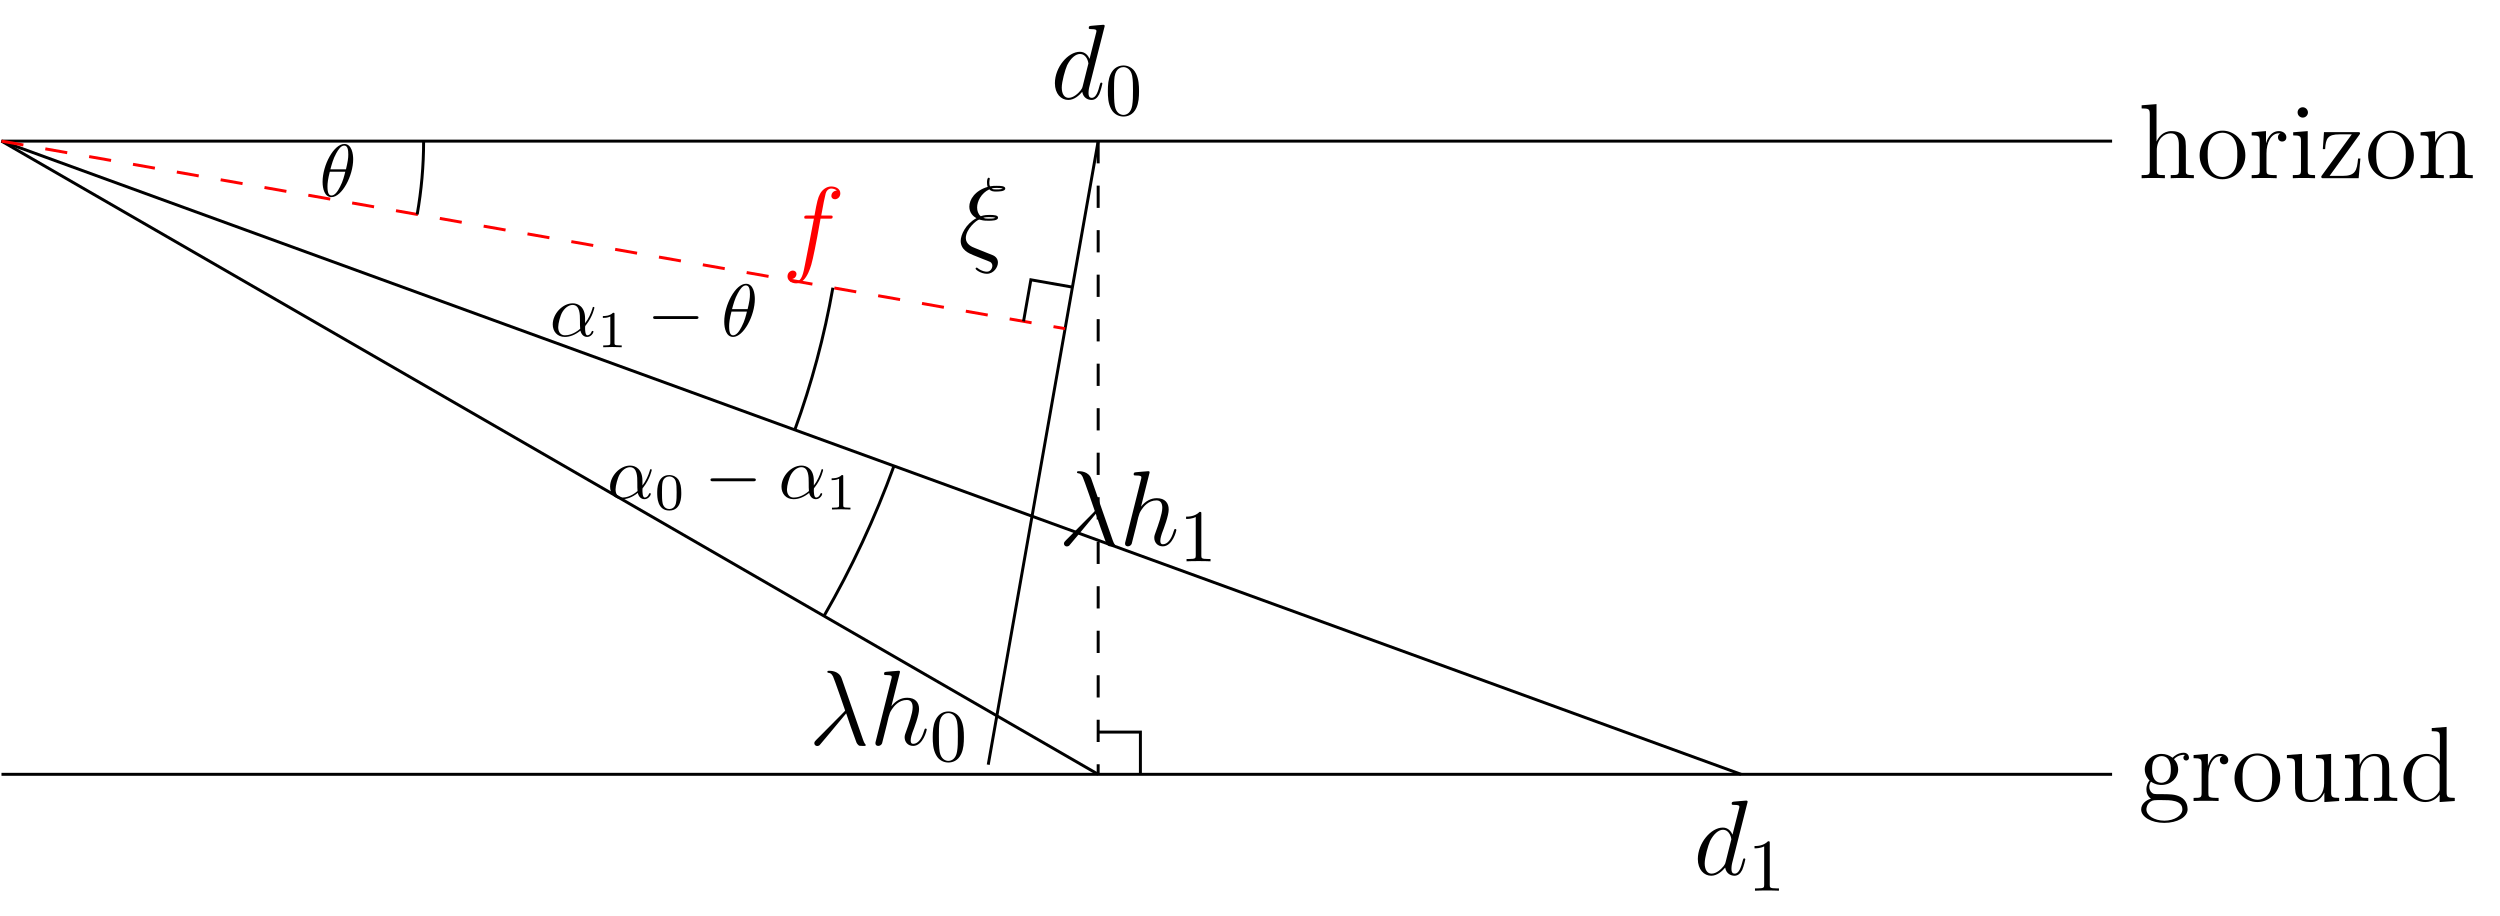
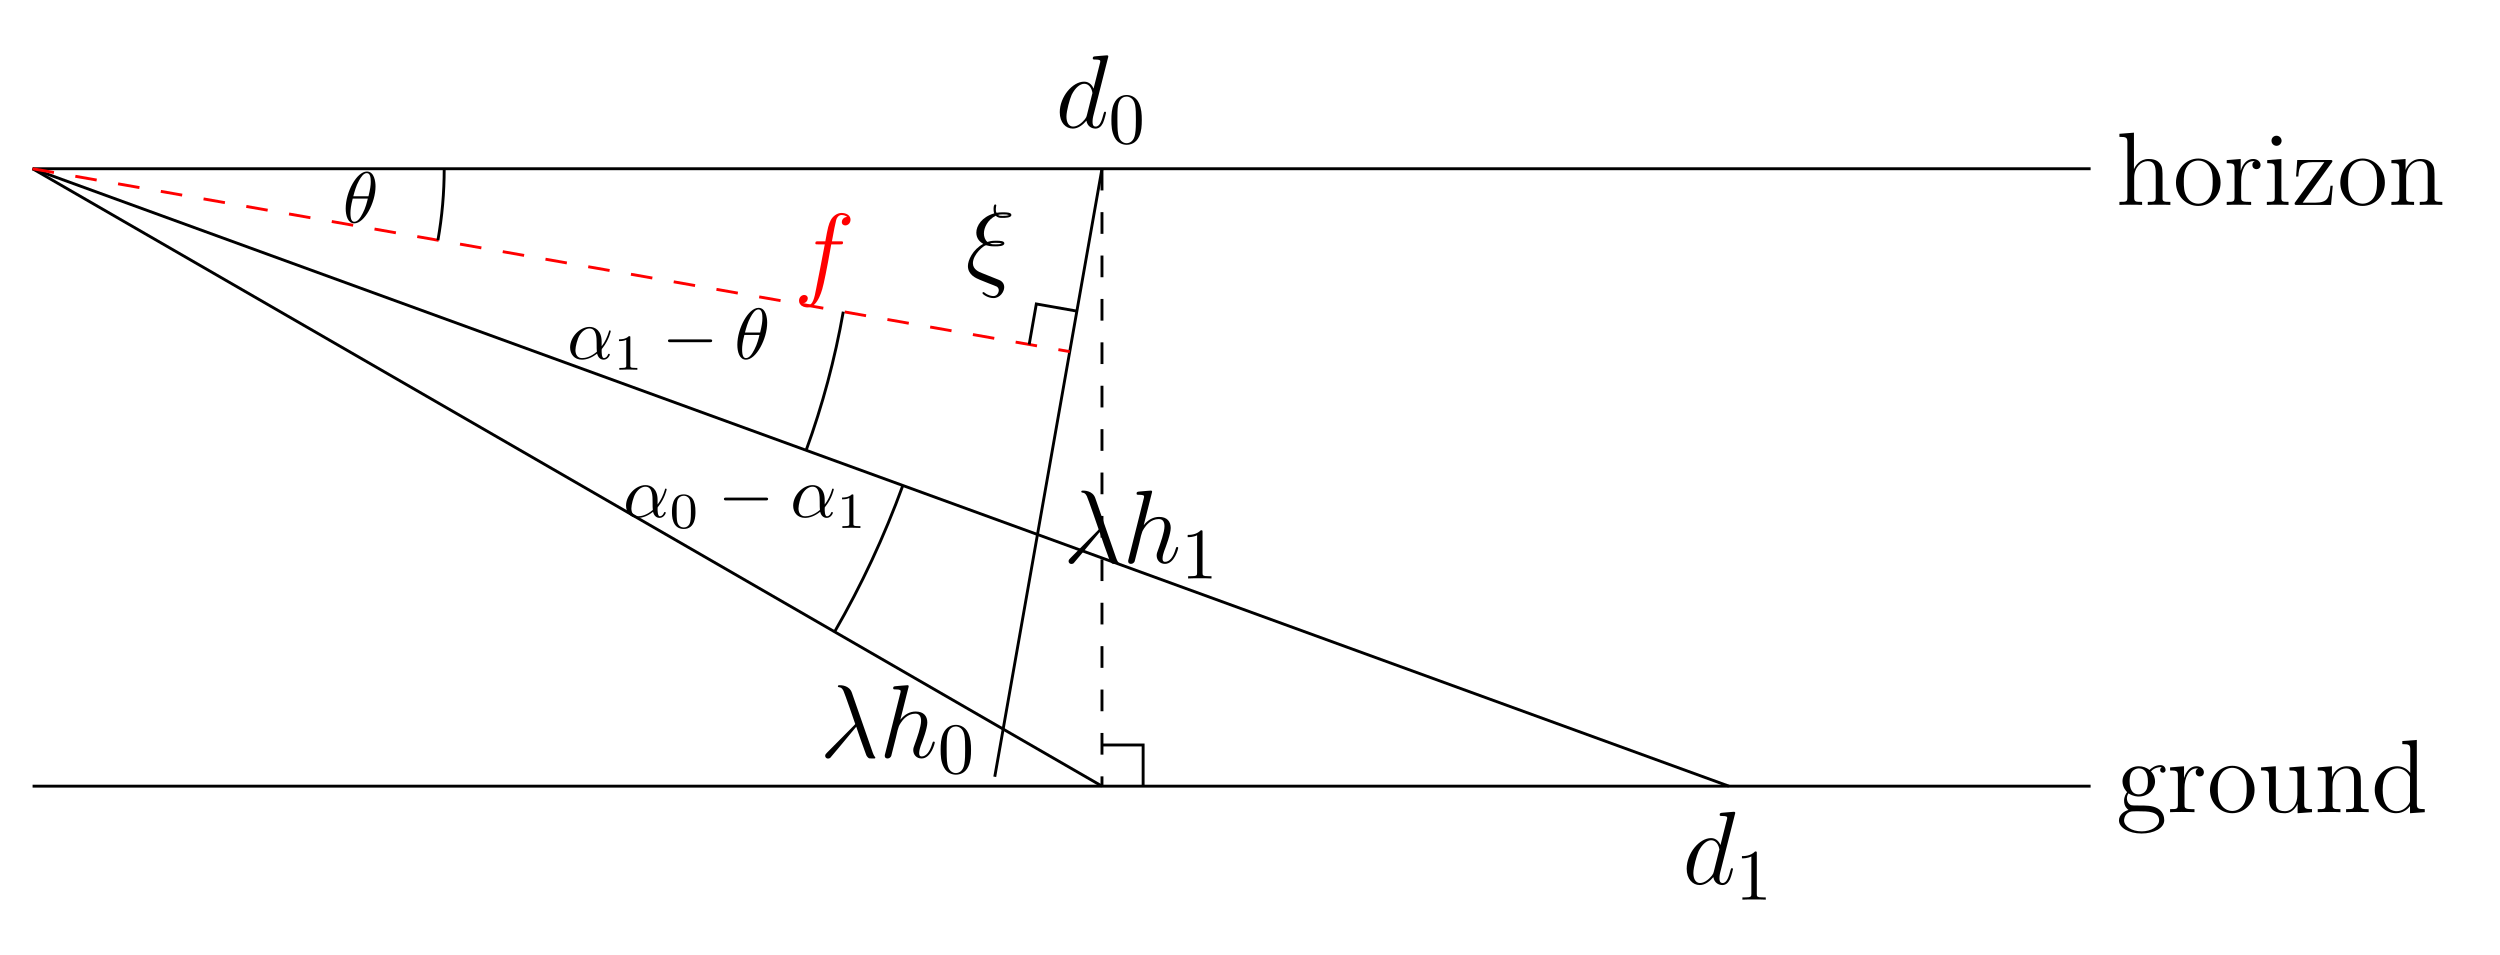
- <svg xmlns="http://www.w3.org/2000/svg" xmlns:xlink="http://www.w3.org/1999/xlink" width="335.767" height="122.949" viewBox="0 0 335.767 122.949">
+ <svg xmlns="http://www.w3.org/2000/svg" xmlns:xlink="http://www.w3.org/1999/xlink" width="344.346" height="131.528" viewBox="0 0 344.346 131.528">
  <defs>
    <g>
      <g id="glyph-0-0">
        <path d="M 6.391 -3.484 C 6.391 -4.812 6.391 -5.219 6.047 -5.688 C 5.641 -6.234 4.969 -6.328 4.469 -6.328 C 3.234 -6.328 2.672 -5.391 2.469 -4.953 L 2.453 -4.953 L 2.453 -9.953 L 0.453 -9.797 L 0.453 -9.375 C 1.438 -9.375 1.547 -9.281 1.547 -8.578 L 1.547 -1.062 C 1.547 -0.422 1.391 -0.422 0.453 -0.422 L 0.453 0 C 0.828 -0.031 1.609 -0.031 2.016 -0.031 C 2.422 -0.031 3.203 -0.031 3.578 0 L 3.578 -0.422 C 2.656 -0.422 2.484 -0.422 2.484 -1.062 L 2.484 -3.734 C 2.484 -5.234 3.469 -6.031 4.359 -6.031 C 5.25 -6.031 5.453 -5.312 5.453 -4.438 L 5.453 -1.062 C 5.453 -0.422 5.297 -0.422 4.359 -0.422 L 4.359 0 C 4.734 -0.031 5.516 -0.031 5.906 -0.031 C 6.328 -0.031 7.094 -0.031 7.469 0 L 7.469 -0.422 C 6.75 -0.422 6.391 -0.422 6.391 -0.844 Z M 6.391 -3.484 " />
      </g>
      <g id="glyph-0-1">
        <path d="M 6.578 -3.062 C 6.578 -4.922 5.172 -6.391 3.516 -6.391 C 1.797 -6.391 0.438 -4.875 0.438 -3.062 C 0.438 -1.234 1.859 0.141 3.5 0.141 C 5.188 0.141 6.578 -1.266 6.578 -3.062 Z M 3.516 -0.172 C 2.984 -0.172 2.344 -0.406 1.922 -1.109 C 1.531 -1.75 1.516 -2.594 1.516 -3.203 C 1.516 -3.75 1.516 -4.625 1.969 -5.266 C 2.359 -5.875 3 -6.109 3.5 -6.109 C 4.062 -6.109 4.656 -5.859 5.047 -5.297 C 5.5 -4.641 5.5 -3.734 5.5 -3.203 C 5.5 -2.703 5.5 -1.812 5.125 -1.141 C 4.719 -0.438 4.062 -0.172 3.516 -0.172 Z M 3.516 -0.172 " />
      </g>
      <g id="glyph-0-2">
        <path d="M 2.391 -3.344 C 2.391 -4.734 2.969 -6.031 4.078 -6.031 C 4.188 -6.031 4.219 -6.031 4.281 -6.031 C 4.156 -5.969 3.938 -5.875 3.938 -5.5 C 3.938 -5.078 4.266 -4.922 4.484 -4.922 C 4.781 -4.922 5.062 -5.109 5.062 -5.5 C 5.062 -5.922 4.672 -6.328 4.062 -6.328 C 2.844 -6.328 2.422 -5 2.344 -4.734 L 2.328 -4.734 L 2.328 -6.328 L 0.406 -6.172 L 0.406 -5.75 C 1.375 -5.75 1.484 -5.656 1.484 -4.953 L 1.484 -1.062 C 1.484 -0.422 1.328 -0.422 0.406 -0.422 L 0.406 0 C 0.797 -0.031 1.594 -0.031 2.016 -0.031 C 2.406 -0.031 3.422 -0.031 3.766 0 L 3.766 -0.422 L 3.469 -0.422 C 2.422 -0.422 2.391 -0.578 2.391 -1.094 Z M 2.391 -3.344 " />
      </g>
      <g id="glyph-0-3">
        <path d="M 2.5 -8.828 C 2.5 -9.203 2.188 -9.531 1.797 -9.531 C 1.422 -9.531 1.109 -9.234 1.109 -8.844 C 1.109 -8.422 1.453 -8.141 1.797 -8.141 C 2.234 -8.141 2.5 -8.516 2.5 -8.828 Z M 0.516 -6.172 L 0.516 -5.75 C 1.438 -5.75 1.562 -5.672 1.562 -4.969 L 1.562 -1.062 C 1.562 -0.422 1.406 -0.422 0.469 -0.422 L 0.469 0 C 0.875 -0.031 1.562 -0.031 1.984 -0.031 C 2.141 -0.031 2.969 -0.031 3.453 0 L 3.453 -0.422 C 2.531 -0.422 2.469 -0.484 2.469 -1.047 L 2.469 -6.328 Z M 0.516 -6.172 " />
      </g>
      <g id="glyph-0-4">
        <path d="M 5.469 -5.781 C 5.594 -5.938 5.594 -5.969 5.594 -6.031 C 5.594 -6.188 5.5 -6.188 5.25 -6.188 L 0.75 -6.188 L 0.594 -3.906 L 0.906 -3.906 C 0.984 -5.359 1.266 -5.891 2.828 -5.891 L 4.484 -5.891 L 0.391 -0.266 C 0.391 0 0.422 0 0.734 0 L 5.406 0 L 5.641 -2.641 L 5.328 -2.641 C 5.188 -1 4.953 -0.312 3.234 -0.312 L 1.5 -0.312 Z M 5.469 -5.781 " />
      </g>
      <g id="glyph-0-5">
        <path d="M 6.391 -3.484 C 6.391 -4.812 6.391 -5.219 6.047 -5.688 C 5.641 -6.234 4.969 -6.328 4.469 -6.328 C 3.078 -6.328 2.531 -5.141 2.422 -4.844 L 2.406 -4.844 L 2.406 -6.328 L 0.453 -6.172 L 0.453 -5.75 C 1.438 -5.75 1.547 -5.656 1.547 -4.953 L 1.547 -1.062 C 1.547 -0.422 1.391 -0.422 0.453 -0.422 L 0.453 0 C 0.828 -0.031 1.609 -0.031 2.016 -0.031 C 2.422 -0.031 3.203 -0.031 3.578 0 L 3.578 -0.422 C 2.656 -0.422 2.484 -0.422 2.484 -1.062 L 2.484 -3.734 C 2.484 -5.234 3.469 -6.031 4.359 -6.031 C 5.25 -6.031 5.453 -5.312 5.453 -4.438 L 5.453 -1.062 C 5.453 -0.422 5.297 -0.422 4.359 -0.422 L 4.359 0 C 4.734 -0.031 5.516 -0.031 5.906 -0.031 C 6.328 -0.031 7.094 -0.031 7.469 0 L 7.469 -0.422 C 6.75 -0.422 6.391 -0.422 6.391 -0.844 Z M 6.391 -3.484 " />
      </g>
      <g id="glyph-0-6">
        <path d="M 1.703 -2.594 C 2.375 -2.156 2.953 -2.156 3.109 -2.156 C 4.406 -2.156 5.359 -3.125 5.359 -4.234 C 5.359 -4.625 5.25 -5.156 4.797 -5.625 C 5.344 -6.203 6.031 -6.203 6.094 -6.203 C 6.156 -6.203 6.219 -6.203 6.281 -6.172 C 6.141 -6.109 6.062 -5.969 6.062 -5.812 C 6.062 -5.609 6.203 -5.438 6.438 -5.438 C 6.562 -5.438 6.812 -5.516 6.812 -5.828 C 6.812 -6.078 6.609 -6.484 6.109 -6.484 C 5.359 -6.484 4.812 -6.031 4.609 -5.812 C 4.172 -6.141 3.672 -6.328 3.125 -6.328 C 1.844 -6.328 0.875 -5.344 0.875 -4.25 C 0.875 -3.422 1.375 -2.891 1.516 -2.766 C 1.344 -2.547 1.094 -2.141 1.094 -1.578 C 1.094 -0.75 1.594 -0.391 1.703 -0.312 C 1.047 -0.125 0.391 0.391 0.391 1.141 C 0.391 2.125 1.734 2.938 3.5 2.938 C 5.203 2.938 6.625 2.188 6.625 1.109 C 6.625 0.75 6.531 -0.094 5.672 -0.547 C 4.938 -0.922 4.219 -0.922 2.984 -0.922 C 2.109 -0.922 2.016 -0.922 1.75 -1.188 C 1.609 -1.328 1.484 -1.609 1.484 -1.906 C 1.484 -2.156 1.562 -2.391 1.703 -2.594 Z M 3.125 -2.453 C 1.859 -2.453 1.859 -3.906 1.859 -4.234 C 1.859 -4.484 1.859 -5.078 2.109 -5.469 C 2.375 -5.875 2.812 -6.031 3.109 -6.031 C 4.375 -6.031 4.375 -4.578 4.375 -4.25 C 4.375 -3.984 4.375 -3.406 4.125 -3.016 C 3.859 -2.594 3.422 -2.453 3.125 -2.453 Z M 3.516 2.641 C 2.141 2.641 1.094 1.938 1.094 1.125 C 1.094 1 1.125 0.438 1.656 0.078 C 1.984 -0.125 2.109 -0.125 3.109 -0.125 C 4.297 -0.125 5.922 -0.125 5.922 1.125 C 5.922 1.969 4.828 2.641 3.516 2.641 Z M 3.516 2.641 " />
      </g>
      <g id="glyph-0-7">
        <path d="M 4.359 -6.172 L 4.359 -5.75 C 5.328 -5.75 5.453 -5.656 5.453 -4.953 L 5.453 -2.375 C 5.453 -1.156 4.812 -0.141 3.734 -0.141 C 2.547 -0.141 2.484 -0.812 2.484 -1.578 L 2.484 -6.328 L 0.453 -6.172 L 0.453 -5.75 C 1.547 -5.75 1.547 -5.703 1.547 -4.438 L 1.547 -2.281 C 1.547 -1.391 1.547 -0.875 1.984 -0.406 C 2.328 -0.031 2.906 0.141 3.641 0.141 C 3.891 0.141 4.344 0.141 4.828 -0.266 C 5.25 -0.609 5.484 -1.141 5.484 -1.141 L 5.484 0.141 L 7.469 0 L 7.469 -0.422 C 6.5 -0.422 6.391 -0.516 6.391 -1.219 L 6.391 -6.328 Z M 4.359 -6.172 " />
      </g>
      <g id="glyph-0-8">
        <path d="M 4.297 -9.797 L 4.297 -9.375 C 5.281 -9.375 5.391 -9.281 5.391 -8.578 L 5.391 -5.406 C 5.094 -5.828 4.469 -6.328 3.594 -6.328 C 1.938 -6.328 0.5 -4.922 0.5 -3.078 C 0.5 -1.266 1.859 0.141 3.438 0.141 C 4.531 0.141 5.156 -0.578 5.359 -0.844 L 5.359 0.141 L 7.391 0 L 7.391 -0.422 C 6.406 -0.422 6.297 -0.516 6.297 -1.219 L 6.297 -9.953 Z M 5.359 -1.672 C 5.359 -1.422 5.359 -1.375 5.156 -1.062 C 4.812 -0.562 4.234 -0.141 3.516 -0.141 C 3.141 -0.141 1.594 -0.281 1.594 -3.062 C 1.594 -4.109 1.766 -4.672 2.078 -5.156 C 2.359 -5.594 2.938 -6.031 3.656 -6.031 C 4.547 -6.031 5.047 -5.391 5.188 -5.156 C 5.359 -4.922 5.359 -4.891 5.359 -4.641 Z M 5.359 -1.672 " />
      </g>
      <g id="glyph-1-0">
        <path d="M 7.219 -9.594 C 7.234 -9.656 7.266 -9.734 7.266 -9.812 C 7.266 -9.953 7.109 -9.953 7.078 -9.953 C 7.078 -9.953 6.375 -9.891 6.297 -9.891 C 6.047 -9.875 5.844 -9.844 5.578 -9.828 C 5.219 -9.797 5.125 -9.781 5.125 -9.531 C 5.125 -9.375 5.234 -9.375 5.438 -9.375 C 6.141 -9.375 6.156 -9.25 6.156 -9.109 C 6.156 -9.016 6.125 -8.906 6.109 -8.859 L 5.234 -5.375 C 5.078 -5.75 4.688 -6.328 3.938 -6.328 C 2.328 -6.328 0.578 -4.234 0.578 -2.109 C 0.578 -0.688 1.406 0.141 2.375 0.141 C 3.172 0.141 3.844 -0.469 4.25 -0.953 C 4.391 -0.094 5.062 0.141 5.5 0.141 C 5.922 0.141 6.266 -0.109 6.531 -0.625 C 6.75 -1.125 6.953 -2 6.953 -2.047 C 6.953 -2.125 6.906 -2.188 6.812 -2.188 C 6.688 -2.188 6.672 -2.109 6.609 -1.891 C 6.391 -1.047 6.125 -0.141 5.531 -0.141 C 5.125 -0.141 5.094 -0.516 5.094 -0.797 C 5.094 -0.859 5.094 -1.156 5.188 -1.562 Z M 4.312 -1.703 C 4.25 -1.469 4.25 -1.438 4.047 -1.156 C 3.734 -0.766 3.094 -0.141 2.422 -0.141 C 1.844 -0.141 1.5 -0.672 1.5 -1.516 C 1.5 -2.312 1.953 -3.922 2.219 -4.516 C 2.719 -5.516 3.391 -6.031 3.938 -6.031 C 4.891 -6.031 5.078 -4.859 5.078 -4.75 C 5.078 -4.734 5.031 -4.547 5.016 -4.516 Z M 4.312 -1.703 " />
      </g>
      <g id="glyph-1-1">
        <path d="M 4.438 -8.938 C 4.078 -9.953 2.938 -9.953 2.75 -9.953 C 2.672 -9.953 2.516 -9.953 2.516 -9.812 C 2.516 -9.703 2.594 -9.688 2.672 -9.672 C 2.891 -9.641 3.062 -9.609 3.281 -9.188 C 3.422 -8.922 4.906 -4.641 4.906 -4.609 C 4.906 -4.594 4.891 -4.578 4.781 -4.453 L 1.047 -0.688 C 0.875 -0.516 0.766 -0.406 0.766 -0.219 C 0.766 -0.016 0.938 0.156 1.156 0.156 C 1.219 0.156 1.375 0.125 1.469 0.047 C 1.688 -0.172 3.75 -2.688 5.047 -4.234 C 5.422 -3.109 5.875 -1.797 6.328 -0.594 C 6.391 -0.375 6.469 -0.172 6.672 0.016 C 6.812 0.141 6.844 0.141 7.25 0.141 L 7.516 0.141 C 7.578 0.141 7.672 0.141 7.672 0.031 C 7.672 -0.031 7.656 -0.047 7.609 -0.094 C 7.469 -0.266 7.375 -0.516 7.312 -0.688 Z M 4.438 -8.938 " />
      </g>
      <g id="glyph-1-2">
        <path d="M 4.031 -9.594 C 4.047 -9.656 4.078 -9.734 4.078 -9.812 C 4.078 -9.953 3.938 -9.953 3.906 -9.953 C 3.891 -9.953 3.188 -9.891 3.109 -9.891 C 2.875 -9.875 2.656 -9.844 2.391 -9.828 C 2.031 -9.797 1.938 -9.781 1.938 -9.531 C 1.938 -9.375 2.047 -9.375 2.25 -9.375 C 2.953 -9.375 2.969 -9.25 2.969 -9.109 C 2.969 -9.016 2.938 -8.906 2.922 -8.859 L 0.844 -0.562 C 0.781 -0.344 0.781 -0.312 0.781 -0.234 C 0.781 0.094 1.031 0.141 1.172 0.141 C 1.422 0.141 1.609 -0.047 1.672 -0.203 L 2.328 -2.797 C 2.391 -3.109 2.484 -3.406 2.547 -3.734 C 2.719 -4.328 2.719 -4.344 2.984 -4.766 C 3.25 -5.172 3.906 -6.031 5 -6.031 C 5.578 -6.031 5.781 -5.609 5.781 -5.031 C 5.781 -4.234 5.219 -2.672 4.906 -1.812 C 4.781 -1.469 4.703 -1.281 4.703 -1.016 C 4.703 -0.375 5.156 0.141 5.844 0.141 C 7.172 0.141 7.672 -1.969 7.672 -2.047 C 7.672 -2.125 7.609 -2.188 7.531 -2.188 C 7.406 -2.188 7.391 -2.141 7.312 -1.891 C 6.984 -0.75 6.453 -0.141 5.875 -0.141 C 5.734 -0.141 5.516 -0.156 5.516 -0.609 C 5.516 -0.984 5.688 -1.453 5.734 -1.609 C 6 -2.297 6.641 -3.984 6.641 -4.812 C 6.641 -5.688 6.141 -6.328 5.047 -6.328 C 4.234 -6.328 3.516 -5.938 2.922 -5.188 Z M 4.031 -9.594 " />
      </g>
      <g id="glyph-1-3">
        <path d="M 6.391 -5.766 C 6.688 -5.766 6.797 -5.766 6.797 -6.031 C 6.797 -6.188 6.688 -6.188 6.422 -6.188 L 5.266 -6.188 C 5.531 -7.656 5.734 -8.672 5.859 -9.141 C 5.938 -9.484 6.234 -9.812 6.609 -9.812 C 6.906 -9.812 7.219 -9.688 7.359 -9.547 C 6.797 -9.5 6.625 -9.078 6.625 -8.828 C 6.625 -8.547 6.844 -8.375 7.109 -8.375 C 7.406 -8.375 7.828 -8.625 7.828 -9.172 C 7.828 -9.766 7.234 -10.094 6.594 -10.094 C 5.984 -10.094 5.375 -9.641 5.094 -9.078 C 4.828 -8.578 4.688 -8.062 4.359 -6.188 L 3.406 -6.188 C 3.125 -6.188 2.984 -6.188 2.984 -5.922 C 2.984 -5.766 3.062 -5.766 3.359 -5.766 L 4.281 -5.766 C 4.016 -4.438 3.422 -1.188 3.094 0.344 C 2.859 1.594 2.641 2.641 1.922 2.641 C 1.875 2.641 1.469 2.641 1.203 2.359 C 1.938 2.312 1.938 1.672 1.938 1.656 C 1.938 1.375 1.719 1.203 1.453 1.203 C 1.156 1.203 0.734 1.453 0.734 2 C 0.734 2.609 1.359 2.922 1.922 2.922 C 3.391 2.922 3.984 0.297 4.141 -0.422 C 4.406 -1.516 5.109 -5.328 5.172 -5.766 Z M 6.391 -5.766 " />
      </g>
      <g id="glyph-1-4">
        <path d="M 3.75 0.078 L 2.234 -0.531 C 1.859 -0.672 1 -1.016 1 -1.875 C 1 -3.109 2.516 -4.359 2.812 -4.359 C 2.844 -4.359 2.969 -4.328 3.016 -4.312 C 3.406 -4.203 3.766 -4.203 4.031 -4.203 C 4.469 -4.203 5.328 -4.203 5.328 -4.625 C 5.328 -4.938 4.812 -4.984 4.188 -4.984 C 3.906 -4.984 3.516 -4.984 3 -4.812 C 2.656 -5.094 2.516 -5.547 2.516 -5.984 C 2.516 -6.766 3.031 -7.891 4.156 -8.422 C 4.422 -8.125 4.766 -8.125 5.062 -8.125 C 5.422 -8.125 6.297 -8.125 6.297 -8.531 C 6.297 -8.891 5.609 -8.891 5.156 -8.891 C 4.859 -8.891 4.641 -8.891 4.25 -8.828 C 4.172 -9 4.156 -9.016 4.156 -9.344 C 4.156 -9.594 4.219 -9.797 4.219 -9.844 C 4.219 -9.922 4.141 -9.984 4.078 -9.984 C 3.844 -9.984 3.844 -9.453 3.844 -9.344 C 3.844 -9.141 3.859 -8.938 3.938 -8.75 C 2.219 -8.25 1.469 -7.031 1.469 -6.094 C 1.469 -5.234 2.031 -4.766 2.422 -4.547 C 0.953 -3.75 0.312 -2.281 0.312 -1.5 C 0.312 -0.266 1.453 0.188 1.969 0.406 L 3.25 0.922 C 3.609 1.047 4.203 1.297 4.297 1.344 C 4.453 1.453 4.562 1.625 4.562 1.844 C 4.562 2.156 4.328 2.641 3.828 2.641 C 3.609 2.641 3.141 2.578 2.625 2.188 C 2.531 2.109 2.516 2.094 2.453 2.094 C 2.375 2.094 2.312 2.156 2.312 2.234 C 2.312 2.391 3.062 2.922 3.828 2.922 C 4.75 2.922 5.312 2.031 5.312 1.422 C 5.312 0.969 5.062 0.609 4.609 0.422 Z M 4.469 -8.531 C 4.719 -8.609 4.984 -8.609 5.156 -8.609 C 5.641 -8.609 5.688 -8.594 5.969 -8.516 C 5.797 -8.453 5.688 -8.406 5.078 -8.406 C 4.812 -8.406 4.641 -8.406 4.469 -8.531 Z M 3.344 -4.609 C 3.688 -4.688 4 -4.688 4.172 -4.688 C 4.641 -4.688 4.672 -4.672 4.984 -4.609 C 4.828 -4.531 4.703 -4.484 4.094 -4.484 C 3.75 -4.484 3.594 -4.484 3.344 -4.609 Z M 3.344 -4.609 " />
      </g>
      <g id="glyph-2-0">
        <path d="M 4.578 -3.188 C 4.578 -3.984 4.531 -4.781 4.188 -5.516 C 3.734 -6.484 2.906 -6.641 2.5 -6.641 C 1.891 -6.641 1.172 -6.375 0.75 -5.453 C 0.438 -4.766 0.391 -3.984 0.391 -3.188 C 0.391 -2.438 0.422 -1.547 0.844 -0.781 C 1.266 0.016 2 0.219 2.484 0.219 C 3.016 0.219 3.781 0.016 4.219 -0.938 C 4.531 -1.625 4.578 -2.406 4.578 -3.188 Z M 2.484 0 C 2.094 0 1.5 -0.25 1.328 -1.203 C 1.219 -1.797 1.219 -2.719 1.219 -3.312 C 1.219 -3.953 1.219 -4.609 1.297 -5.141 C 1.484 -6.328 2.234 -6.422 2.484 -6.422 C 2.812 -6.422 3.469 -6.234 3.656 -5.25 C 3.766 -4.688 3.766 -3.938 3.766 -3.312 C 3.766 -2.562 3.766 -1.891 3.656 -1.25 C 3.5 -0.297 2.938 0 2.484 0 Z M 2.484 0 " />
      </g>
      <g id="glyph-2-1">
        <path d="M 2.938 -6.375 C 2.938 -6.625 2.938 -6.641 2.703 -6.641 C 2.078 -6 1.203 -6 0.891 -6 L 0.891 -5.688 C 1.094 -5.688 1.672 -5.688 2.188 -5.953 L 2.188 -0.781 C 2.188 -0.422 2.156 -0.312 1.266 -0.312 L 0.953 -0.312 L 0.953 0 C 1.297 -0.031 2.156 -0.031 2.562 -0.031 C 2.953 -0.031 3.828 -0.031 4.172 0 L 4.172 -0.312 L 3.859 -0.312 C 2.953 -0.312 2.938 -0.422 2.938 -0.781 Z M 2.938 -6.375 " />
      </g>
      <g id="glyph-3-0">
        <path d="M 4.531 -4.984 C 4.531 -5.641 4.359 -7.031 3.344 -7.031 C 1.953 -7.031 0.422 -4.219 0.422 -1.938 C 0.422 -1 0.703 0.109 1.609 0.109 C 3.016 0.109 4.531 -2.75 4.531 -4.984 Z M 1.469 -3.625 C 1.641 -4.25 1.844 -5.047 2.25 -5.766 C 2.516 -6.25 2.875 -6.812 3.328 -6.812 C 3.812 -6.812 3.875 -6.172 3.875 -5.609 C 3.875 -5.109 3.797 -4.609 3.562 -3.625 Z M 3.469 -3.297 C 3.359 -2.844 3.156 -2 2.766 -1.281 C 2.422 -0.594 2.047 -0.109 1.609 -0.109 C 1.281 -0.109 1.078 -0.406 1.078 -1.328 C 1.078 -1.75 1.141 -2.328 1.391 -3.297 Z M 3.469 -3.297 " />
      </g>
      <g id="glyph-3-1">
        <path d="M 4.75 -2.359 C 4.75 -3.922 3.828 -4.406 3.094 -4.406 C 1.719 -4.406 0.406 -2.984 0.406 -1.578 C 0.406 -0.641 1 0.109 2.031 0.109 C 2.656 0.109 3.375 -0.125 4.125 -0.734 C 4.25 -0.203 4.578 0.109 5.031 0.109 C 5.562 0.109 5.875 -0.438 5.875 -0.594 C 5.875 -0.672 5.812 -0.703 5.75 -0.703 C 5.688 -0.703 5.656 -0.672 5.625 -0.594 C 5.438 -0.109 5.078 -0.109 5.062 -0.109 C 4.75 -0.109 4.75 -0.891 4.75 -1.125 C 4.75 -1.328 4.75 -1.359 4.859 -1.469 C 5.797 -2.656 6 -3.812 6 -3.812 C 6 -3.844 5.984 -3.922 5.875 -3.922 C 5.781 -3.922 5.781 -3.891 5.734 -3.703 C 5.547 -3.078 5.219 -2.328 4.75 -1.734 Z M 4.094 -0.984 C 3.203 -0.219 2.438 -0.109 2.047 -0.109 C 1.453 -0.109 1.141 -0.562 1.141 -1.203 C 1.141 -1.688 1.406 -2.766 1.719 -3.266 C 2.188 -4 2.734 -4.188 3.078 -4.188 C 4.062 -4.188 4.062 -2.875 4.062 -2.109 C 4.062 -1.734 4.062 -1.156 4.094 -0.984 Z M 4.094 -0.984 " />
      </g>
      <g id="glyph-4-0">
        <path d="M 2.328 -4.438 C 2.328 -4.625 2.328 -4.625 2.125 -4.625 C 1.672 -4.188 1.047 -4.188 0.766 -4.188 L 0.766 -3.938 C 0.922 -3.938 1.391 -3.938 1.766 -4.125 L 1.766 -0.578 C 1.766 -0.344 1.766 -0.25 1.078 -0.25 L 0.812 -0.25 L 0.812 0 C 0.938 0 1.797 -0.031 2.047 -0.031 C 2.266 -0.031 3.141 0 3.297 0 L 3.297 -0.25 L 3.031 -0.25 C 2.328 -0.25 2.328 -0.344 2.328 -0.578 Z M 2.328 -4.438 " />
      </g>
      <g id="glyph-4-1">
        <path d="M 3.594 -2.219 C 3.594 -2.984 3.5 -3.547 3.188 -4.031 C 2.969 -4.344 2.531 -4.625 1.984 -4.625 C 0.359 -4.625 0.359 -2.719 0.359 -2.219 C 0.359 -1.719 0.359 0.141 1.984 0.141 C 3.594 0.141 3.594 -1.719 3.594 -2.219 Z M 1.984 -0.062 C 1.656 -0.062 1.234 -0.25 1.094 -0.812 C 1 -1.219 1 -1.797 1 -2.312 C 1 -2.828 1 -3.359 1.094 -3.734 C 1.25 -4.281 1.688 -4.438 1.984 -4.438 C 2.359 -4.438 2.719 -4.203 2.844 -3.797 C 2.953 -3.422 2.969 -2.922 2.969 -2.312 C 2.969 -1.797 2.969 -1.281 2.875 -0.844 C 2.734 -0.203 2.266 -0.062 1.984 -0.062 Z M 1.984 -0.062 " />
      </g>
      <g id="glyph-5-0">
        <path d="M 6.562 -2.297 C 6.734 -2.297 6.922 -2.297 6.922 -2.5 C 6.922 -2.688 6.734 -2.688 6.562 -2.688 L 1.172 -2.688 C 1 -2.688 0.828 -2.688 0.828 -2.5 C 0.828 -2.297 1 -2.297 1.172 -2.297 Z M 6.562 -2.297 " />
      </g>
    </g>
+     <clipPath id="clip-0">
+       <path clip-rule="nonzero" d="M 0 0 L 344.348 0 L 344.348 131.527 L 0 131.527 Z M 0 0 " />
+     </clipPath>
  </defs>
-   <path fill="none" stroke-width="0.399" stroke-linecap="butt" stroke-linejoin="miter" stroke="rgb(0%, 0%, 0%)" stroke-opacity="1" stroke-miterlimit="10" d="M 0 0.002 L 283.469 0.002 " transform="matrix(1, 0, 0, -1, 0.199, 18.955)" />
+   <g clip-path="url(#clip-0)">
+     <path fill-rule="nonzero" fill="rgb(100%, 100%, 100%)" fill-opacity="1" d="M 0 131.527 L 0 0 L 344.352 0 L 344.352 131.527 Z M 0 131.527 " />
+   </g>
+   <path fill="none" stroke-width="0.399" stroke-linecap="butt" stroke-linejoin="miter" stroke="rgb(0%, 0%, 0%)" stroke-opacity="1" stroke-miterlimit="10" d="M -0.001 0.002 L 283.468 0.002 " transform="matrix(1, 0, 0, -1, 4.489, 23.244)" />
  <g fill="rgb(0%, 0%, 0%)" fill-opacity="1">
-     <use xlink:href="#glyph-0-0" x="287.183" y="23.936" />
-     <use xlink:href="#glyph-0-1" x="294.987" y="23.936" />
-     <use xlink:href="#glyph-0-2" x="302.011" y="23.936" />
-     <use xlink:href="#glyph-0-3" x="307.474" y="23.936" />
-     <use xlink:href="#glyph-0-4" x="311.376" y="23.936" />
-     <use xlink:href="#glyph-0-1" x="317.62" y="23.936" />
-     <use xlink:href="#glyph-0-5" x="324.644" y="23.936" />
+     <use xlink:href="#glyph-0-0" x="291.473" y="28.226" />
+     <use xlink:href="#glyph-0-1" x="299.277" y="28.226" />
+     <use xlink:href="#glyph-0-2" x="306.301" y="28.226" />
+     <use xlink:href="#glyph-0-3" x="311.764" y="28.226" />
+     <use xlink:href="#glyph-0-4" x="315.666" y="28.226" />
+     <use xlink:href="#glyph-0-1" x="321.91" y="28.226" />
+     <use xlink:href="#glyph-0-5" x="328.934" y="28.226" />
  </g>
-   <path fill="none" stroke-width="0.399" stroke-linecap="butt" stroke-linejoin="miter" stroke="rgb(0%, 0%, 0%)" stroke-opacity="1" stroke-miterlimit="10" d="M 0 -85.041 L 283.469 -85.041 " transform="matrix(1, 0, 0, -1, 0.199, 18.955)" />
+   <path fill="none" stroke-width="0.399" stroke-linecap="butt" stroke-linejoin="miter" stroke="rgb(0%, 0%, 0%)" stroke-opacity="1" stroke-miterlimit="10" d="M -0.001 -85.041 L 283.468 -85.041 " transform="matrix(1, 0, 0, -1, 4.489, 23.244)" />
  <g fill="rgb(0%, 0%, 0%)" fill-opacity="1">
-     <use xlink:href="#glyph-0-6" x="287.183" y="107.581" />
-     <use xlink:href="#glyph-0-2" x="294.207" y="107.581" />
-     <use xlink:href="#glyph-0-1" x="299.67" y="107.581" />
-     <use xlink:href="#glyph-0-7" x="306.694" y="107.581" />
-     <use xlink:href="#glyph-0-5" x="314.498" y="107.581" />
-     <use xlink:href="#glyph-0-8" x="322.302" y="107.581" />
+     <use xlink:href="#glyph-0-6" x="291.473" y="111.87" />
+     <use xlink:href="#glyph-0-2" x="298.497" y="111.87" />
+     <use xlink:href="#glyph-0-1" x="303.96" y="111.87" />
+     <use xlink:href="#glyph-0-7" x="310.984" y="111.87" />
+     <use xlink:href="#glyph-0-5" x="318.788" y="111.87" />
+     <use xlink:href="#glyph-0-8" x="326.592" y="111.87" />
  </g>
-   <path fill="none" stroke-width="0.399" stroke-linecap="butt" stroke-linejoin="miter" stroke="rgb(0%, 0%, 0%)" stroke-opacity="1" stroke-miterlimit="10" d="M 0 0.002 L 147.293 -85.041 " transform="matrix(1, 0, 0, -1, 0.199, 18.955)" />
-   <path fill="none" stroke-width="0.399" stroke-linecap="butt" stroke-linejoin="miter" stroke="rgb(0%, 0%, 0%)" stroke-opacity="1" stroke-dasharray="2.989 2.989" stroke-miterlimit="10" d="M 147.293 0.002 L 147.293 -85.041 " transform="matrix(1, 0, 0, -1, 0.199, 18.955)" />
+   <path fill="none" stroke-width="0.399" stroke-linecap="butt" stroke-linejoin="miter" stroke="rgb(0%, 0%, 0%)" stroke-opacity="1" stroke-miterlimit="10" d="M -0.001 0.002 L 147.296 -85.041 " transform="matrix(1, 0, 0, -1, 4.489, 23.244)" />
+   <path fill="none" stroke-width="0.399" stroke-linecap="butt" stroke-linejoin="miter" stroke="rgb(0%, 0%, 0%)" stroke-opacity="1" stroke-dasharray="2.989 2.989" stroke-miterlimit="10" d="M 147.296 0.002 L 147.296 -85.041 " transform="matrix(1, 0, 0, -1, 4.489, 23.244)" />
  <g fill="rgb(0%, 0%, 0%)" fill-opacity="1">
-     <use xlink:href="#glyph-1-0" x="141.102" y="13.283" />
+     <use xlink:href="#glyph-1-0" x="145.392" y="17.573" />
  </g>
  <g fill="rgb(0%, 0%, 0%)" fill-opacity="1">
-     <use xlink:href="#glyph-2-0" x="148.402" y="15.435" />
+     <use xlink:href="#glyph-2-0" x="152.691" y="19.725" />
  </g>
-   <path fill="none" stroke-width="0.399" stroke-linecap="butt" stroke-linejoin="miter" stroke="rgb(0%, 0%, 0%)" stroke-opacity="1" stroke-miterlimit="10" d="M 147.293 0.002 L 132.528 -83.748 " transform="matrix(1, 0, 0, -1, 0.199, 18.955)" />
+   <path fill="none" stroke-width="0.399" stroke-linecap="butt" stroke-linejoin="miter" stroke="rgb(0%, 0%, 0%)" stroke-opacity="1" stroke-miterlimit="10" d="M 147.296 0.002 L 132.527 -83.748 " transform="matrix(1, 0, 0, -1, 4.489, 23.244)" />
  <g fill="rgb(0%, 0%, 0%)" fill-opacity="1">
-     <use xlink:href="#glyph-1-1" x="108.601" y="100.041" />
-     <use xlink:href="#glyph-1-2" x="116.796" y="100.041" />
+     <use xlink:href="#glyph-1-1" x="112.891" y="104.331" />
+     <use xlink:href="#glyph-1-2" x="121.086" y="104.331" />
  </g>
  <g fill="rgb(0%, 0%, 0%)" fill-opacity="1">
-     <use xlink:href="#glyph-2-0" x="124.881" y="102.193" />
+     <use xlink:href="#glyph-2-0" x="129.171" y="106.483" />
  </g>
-   <path fill="none" stroke-width="0.399" stroke-linecap="butt" stroke-linejoin="miter" stroke="rgb(0%, 0%, 0%)" stroke-opacity="1" stroke-miterlimit="10" d="M 0 0.002 L 233.645 -85.041 " transform="matrix(1, 0, 0, -1, 0.199, 18.955)" />
+   <path fill="none" stroke-width="0.399" stroke-linecap="butt" stroke-linejoin="miter" stroke="rgb(0%, 0%, 0%)" stroke-opacity="1" stroke-miterlimit="10" d="M -0.001 0.002 L 233.648 -85.041 " transform="matrix(1, 0, 0, -1, 4.489, 23.244)" />
  <g fill="rgb(0%, 0%, 0%)" fill-opacity="1">
-     <use xlink:href="#glyph-1-0" x="227.453" y="117.477" />
+     <use xlink:href="#glyph-1-0" x="231.743" y="121.766" />
  </g>
  <g fill="rgb(0%, 0%, 0%)" fill-opacity="1">
-     <use xlink:href="#glyph-2-1" x="234.753" y="119.628" />
+     <use xlink:href="#glyph-2-1" x="239.042" y="123.918" />
  </g>
  <g fill="rgb(0%, 0%, 0%)" fill-opacity="1">
-     <use xlink:href="#glyph-1-1" x="142.128" y="73.237" />
-     <use xlink:href="#glyph-1-2" x="150.323" y="73.237" />
+     <use xlink:href="#glyph-1-1" x="146.418" y="77.526" />
+     <use xlink:href="#glyph-1-2" x="154.613" y="77.526" />
  </g>
  <g fill="rgb(0%, 0%, 0%)" fill-opacity="1">
-     <use xlink:href="#glyph-2-1" x="158.409" y="75.389" />
+     <use xlink:href="#glyph-2-1" x="162.698" y="79.678" />
  </g>
-   <path fill="none" stroke-width="0.399" stroke-linecap="butt" stroke-linejoin="miter" stroke="rgb(100%, 0%, 0%)" stroke-opacity="1" stroke-dasharray="2.989 2.989" stroke-miterlimit="10" d="M 0 0.002 L 142.852 -25.19 " transform="matrix(1, 0, 0, -1, 0.199, 18.955)" />
+   <path fill="none" stroke-width="0.399" stroke-linecap="butt" stroke-linejoin="miter" stroke="rgb(100%, 0%, 0%)" stroke-opacity="1" stroke-dasharray="2.989 2.989" stroke-miterlimit="10" d="M -0.001 0.002 L 142.855 -25.19 " transform="matrix(1, 0, 0, -1, 4.489, 23.244)" />
  <g fill="rgb(100%, 0%, 0%)" fill-opacity="1">
-     <use xlink:href="#glyph-1-3" x="105.032" y="35.136" />
+     <use xlink:href="#glyph-1-3" x="109.322" y="39.425" />
  </g>
  <g fill="rgb(0%, 0%, 0%)" fill-opacity="1">
-     <use xlink:href="#glyph-1-4" x="128.717" y="33.849" />
+     <use xlink:href="#glyph-1-4" x="133.007" y="38.138" />
  </g>
-   <path fill="none" stroke-width="0.399" stroke-linecap="butt" stroke-linejoin="miter" stroke="rgb(0%, 0%, 0%)" stroke-opacity="1" stroke-miterlimit="10" d="M 55.832 -9.842 C 56.406 -6.596 56.696 -3.299 56.696 0.002 " transform="matrix(1, 0, 0, -1, 0.199, 18.955)" />
+   <path fill="none" stroke-width="0.399" stroke-linecap="butt" stroke-linejoin="miter" stroke="rgb(0%, 0%, 0%)" stroke-opacity="1" stroke-miterlimit="10" d="M 55.831 -9.842 C 56.406 -6.596 56.695 -3.299 56.695 0.002 " transform="matrix(1, 0, 0, -1, 4.489, 23.244)" />
  <g fill="rgb(0%, 0%, 0%)" fill-opacity="1">
-     <use xlink:href="#glyph-3-0" x="42.903" y="26.366" />
+     <use xlink:href="#glyph-3-0" x="47.193" y="30.656" />
  </g>
-   <path fill="none" stroke-width="0.399" stroke-linecap="butt" stroke-linejoin="miter" stroke="rgb(0%, 0%, 0%)" stroke-opacity="1" stroke-miterlimit="10" d="M 106.547 -38.779 C 108.805 -32.584 110.52 -26.182 111.664 -19.686 " transform="matrix(1, 0, 0, -1, 0.199, 18.955)" />
+   <path fill="none" stroke-width="0.399" stroke-linecap="butt" stroke-linejoin="miter" stroke="rgb(0%, 0%, 0%)" stroke-opacity="1" stroke-miterlimit="10" d="M 106.546 -38.779 C 108.804 -32.584 110.519 -26.182 111.663 -19.686 " transform="matrix(1, 0, 0, -1, 4.489, 23.244)" />
  <g fill="rgb(0%, 0%, 0%)" fill-opacity="1">
-     <use xlink:href="#glyph-3-1" x="73.83" y="45.143" />
+     <use xlink:href="#glyph-3-1" x="78.119" y="49.432" />
  </g>
  <g fill="rgb(0%, 0%, 0%)" fill-opacity="1">
-     <use xlink:href="#glyph-4-0" x="80.203" y="46.637" />
+     <use xlink:href="#glyph-4-0" x="84.492" y="50.927" />
  </g>
  <g fill="rgb(0%, 0%, 0%)" fill-opacity="1">
-     <use xlink:href="#glyph-5-0" x="86.886" y="45.143" />
+     <use xlink:href="#glyph-5-0" x="91.176" y="49.432" />
  </g>
  <g fill="rgb(0%, 0%, 0%)" fill-opacity="1">
-     <use xlink:href="#glyph-3-0" x="96.849" y="45.143" />
+     <use xlink:href="#glyph-3-0" x="101.138" y="49.432" />
  </g>
-   <path fill="none" stroke-width="0.399" stroke-linecap="butt" stroke-linejoin="miter" stroke="rgb(0%, 0%, 0%)" stroke-opacity="1" stroke-miterlimit="10" d="M 110.469 -63.779 C 114.18 -57.35 117.328 -50.6 119.867 -43.627 " transform="matrix(1, 0, 0, -1, 0.199, 18.955)" />
+   <path fill="none" stroke-width="0.399" stroke-linecap="butt" stroke-linejoin="miter" stroke="rgb(0%, 0%, 0%)" stroke-opacity="1" stroke-miterlimit="10" d="M 110.468 -63.779 C 114.179 -57.35 117.327 -50.6 119.866 -43.627 " transform="matrix(1, 0, 0, -1, 4.489, 23.244)" />
  <g fill="rgb(0%, 0%, 0%)" fill-opacity="1">
-     <use xlink:href="#glyph-3-1" x="81.534" y="66.935" />
+     <use xlink:href="#glyph-3-1" x="85.824" y="71.224" />
  </g>
  <g fill="rgb(0%, 0%, 0%)" fill-opacity="1">
-     <use xlink:href="#glyph-4-1" x="87.908" y="68.429" />
+     <use xlink:href="#glyph-4-1" x="92.197" y="72.719" />
  </g>
  <g fill="rgb(0%, 0%, 0%)" fill-opacity="1">
-     <use xlink:href="#glyph-5-0" x="94.591" y="66.935" />
+     <use xlink:href="#glyph-5-0" x="98.88" y="71.224" />
  </g>
  <g fill="rgb(0%, 0%, 0%)" fill-opacity="1">
-     <use xlink:href="#glyph-3-1" x="104.553" y="66.935" />
+     <use xlink:href="#glyph-3-1" x="108.843" y="71.224" />
  </g>
  <g fill="rgb(0%, 0%, 0%)" fill-opacity="1">
-     <use xlink:href="#glyph-4-0" x="110.926" y="68.429" />
+     <use xlink:href="#glyph-4-0" x="115.216" y="72.719" />
  </g>
-   <path fill="none" stroke-width="0.399" stroke-linecap="butt" stroke-linejoin="miter" stroke="rgb(0%, 0%, 0%)" stroke-opacity="1" stroke-miterlimit="10" d="M 137.27 -24.205 L 138.254 -18.623 L 143.836 -19.608 " transform="matrix(1, 0, 0, -1, 0.199, 18.955)" />
-   <path fill="none" stroke-width="0.399" stroke-linecap="butt" stroke-linejoin="miter" stroke="rgb(0%, 0%, 0%)" stroke-opacity="1" stroke-miterlimit="10" d="M 147.293 -79.369 L 152.965 -79.369 L 152.965 -85.041 " transform="matrix(1, 0, 0, -1, 0.199, 18.955)" />
+   <path fill="none" stroke-width="0.399" stroke-linecap="butt" stroke-linejoin="miter" stroke="rgb(0%, 0%, 0%)" stroke-opacity="1" stroke-miterlimit="10" d="M 137.269 -24.205 L 138.253 -18.623 L 143.839 -19.608 " transform="matrix(1, 0, 0, -1, 4.489, 23.244)" />
+   <path fill="none" stroke-width="0.399" stroke-linecap="butt" stroke-linejoin="miter" stroke="rgb(0%, 0%, 0%)" stroke-opacity="1" stroke-miterlimit="10" d="M 147.296 -79.369 L 152.964 -79.369 L 152.964 -85.041 " transform="matrix(1, 0, 0, -1, 4.489, 23.244)" />
</svg>
